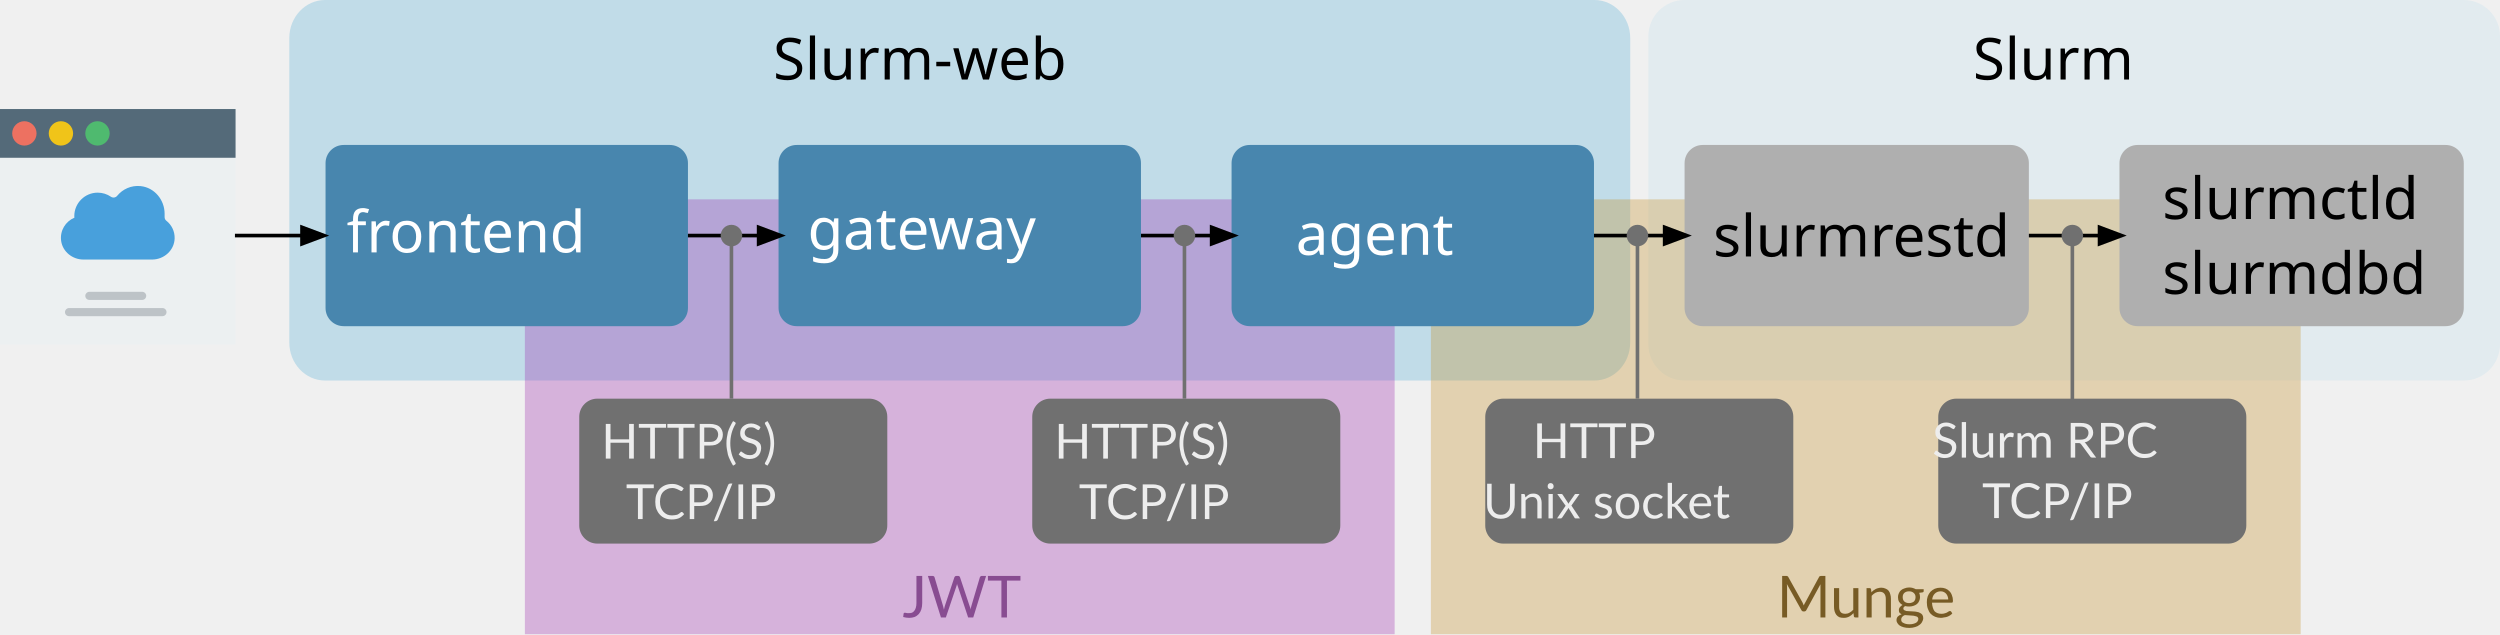
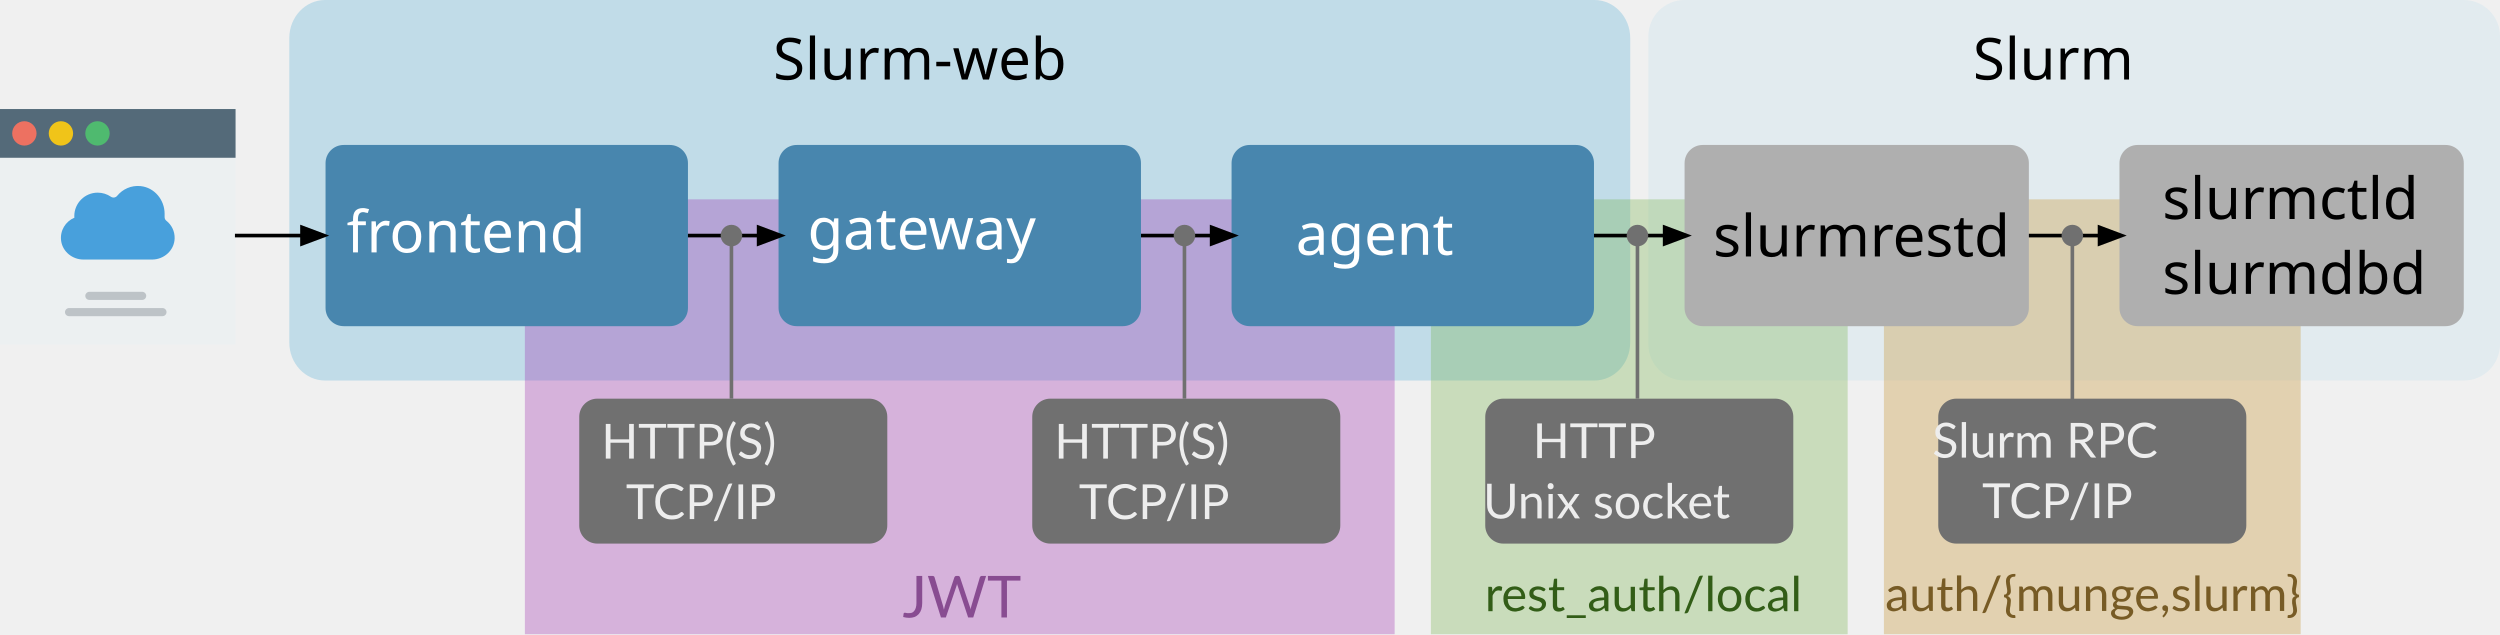
<svg xmlns="http://www.w3.org/2000/svg" xmlns:xlink="http://www.w3.org/1999/xlink" width="182.517mm" height="46.302mm" viewBox="0 0 182.517 46.302" version="1.1" id="svg5">
  <defs id="defs2">
    <linearGradient id="linearGradient829828">
      <stop id="stop829824" stop-color="#dfdfdf" offset="0" />
      <stop id="stop829826" stop-color="#dfdfdf" stop-opacity="0" offset="1" />
    </linearGradient>
    <linearGradient id="linearGradient707963-8">
      <stop id="stop707959" stop-color="#9a3af6" offset="0" />
      <stop id="stop707961" stop-color="#6129ef" offset="1" />
    </linearGradient>
    <filter id="filter719603" x="-0.081" y="-0.162" width="1.162" height="1.323" color-interpolation-filters="sRGB">
      <feGaussianBlur id="feGaussianBlur719605" stdDeviation="0.62" />
    </filter>
    <linearGradient id="linearGradient814640" x1="40.893" x2="51.208" y1="115.41" y2="115.76" gradientTransform="matrix(1.7433,0,0,1.7433,-5.8365,-85.086)" gradientUnits="userSpaceOnUse" xlink:href="#linearGradient707963-8" />
    <linearGradient id="linearGradient831964" x1="56.292" x2="56.292" y1="112.5" y2="95.5" gradientUnits="userSpaceOnUse" xlink:href="#linearGradient829828" />
    <linearGradient id="linearGradient831982" x1="56.292" x2="56.292" y1="110.5" y2="93.5" gradientUnits="userSpaceOnUse" xlink:href="#linearGradient829828" />
    <linearGradient id="linearGradient832002" x1="47.26" x2="65.606" y1="104.49" y2="104.49" gradientUnits="userSpaceOnUse" xlink:href="#linearGradient707963-8" />
    <linearGradient id="linearGradient5578" x1="47.26" x2="65.606" y1="115.49" y2="115.49" gradientUnits="userSpaceOnUse">
      <stop id="stop719029" stop-color="#5c2ef0" offset="0" />
      <stop id="stop719031" stop-color="#231b8f" offset="1" />
    </linearGradient>
    <linearGradient id="linearGradient5580" x1="47.26" x2="65.606" y1="93.748" y2="93.748" gradientUnits="userSpaceOnUse">
      <stop id="stop692943" stop-color="#eb49fe" offset="0" />
      <stop id="stop692945" stop-color="#9a3af6" offset="1" />
    </linearGradient>
  </defs>
  <g id="layer1" transform="translate(21.12105,-22.48958)">
    <rect style="fill:#e2ebef;fill-opacity:1;stroke:none;stroke-width:0.811;stroke-linecap:round;stroke-linejoin:round;stroke-opacity:1" id="rect16105" width="62.177" height="27.781" x="99.219" y="22.49" rx="2.646" ry="2.646" />
    <rect style="fill:#c1dce8;fill-opacity:1;stroke:none;stroke-width:1.018;stroke-linecap:round;stroke-linejoin:round;stroke-opacity:1" id="rect15627" width="97.896" height="27.781" x="4e-07" y="22.49" rx="2.611" ry="2.778" />
+     <rect style="opacity:0.3;fill:#6faf40;fill-opacity:1;stroke-width:0.424;stroke-linecap:round;stroke-linejoin:round" id="rect5299" width="30.427" height="31.75" x="83.344" y="37.042" />
    <rect style="opacity:0.3;fill:#9c21ac;fill-opacity:1;stroke-width:0.613;stroke-linecap:round;stroke-linejoin:round" id="rect1291" width="63.5" height="31.75" x="17.198" y="37.042" />
-     <rect style="opacity:0.3;fill:#c38a1c;fill-opacity:1;stroke-width:0.613;stroke-linecap:round;stroke-linejoin:round" id="rect1373" width="63.5" height="31.75" x="83.344" y="37.042" />
+     <rect style="opacity:0.3;fill:#c38a1c;fill-opacity:1;stroke-width:0.424;stroke-linecap:round;stroke-linejoin:round" id="rect1373" width="30.427" height="31.75" x="116.417" y="37.042" />
    <rect style="fill:#707070;fill-opacity:1;stroke:none;stroke-width:1.078;stroke-linecap:round;stroke-linejoin:round;stroke-opacity:1" id="rect40495" width="22.49" height="10.583" x="54.24" y="51.594" rx="1.323" ry="1.323" />
    <rect style="fill:#707070;fill-opacity:1;stroke:none;stroke-width:1.078;stroke-linecap:round;stroke-linejoin:round;stroke-opacity:1" id="rect40497" width="22.49" height="10.583" x="21.167" y="51.594" rx="1.323" ry="1.323" />
    <rect style="fill:#707070;fill-opacity:1;stroke:none;stroke-width:1.078;stroke-linecap:round;stroke-linejoin:round;stroke-opacity:1" id="rect40253" width="22.49" height="10.583" x="120.385" y="51.594" rx="1.323" ry="1.323" />
    <rect style="fill:#707070;fill-opacity:1;stroke:none;stroke-width:1.078;stroke-linecap:round;stroke-linejoin:round;stroke-opacity:1" id="rect40070" width="22.49" height="10.583" x="87.312" y="51.594" rx="1.323" ry="1.323" />
    <g id="g16791" transform="matrix(0.2965158,0,0,0.2965158,-21.12105,30.44989)">
      <rect style="fill:#ecf0f1" width="58" height="58" id="rect16714" x="0" y="0" />
      <rect style="fill:#546a79" width="58" height="12" id="rect16716" x="0" y="0" />
      <circle style="fill:#ed7161" cx="6" cy="6" r="3" id="circle16718" />
      <circle style="fill:#f0c419" cx="15" cy="6" r="3" id="circle16720" />
      <circle style="fill:#4fba6f" cx="24" cy="6" r="3" id="circle16722" />
      <g id="g16728">
        <path style="fill:#bdc3c7" d="m 22,47 h 13 c 0.552,0 1,-0.447 1,-1 0,-0.553 -0.448,-1 -1,-1 H 22 c -0.552,0 -1,0.447 -1,1 0,0.553 0.448,1 1,1 z" id="path16724" />
        <path style="fill:#bdc3c7" d="M 40,49 H 17 c -0.552,0 -1,0.447 -1,1 0,0.553 0.448,1 1,1 h 23 c 0.552,0 1,-0.447 1,-1 0,-0.553 -0.448,-1 -1,-1 z" id="path16726" />
      </g>
      <path style="fill:#48a0dc" d="m 40.529,26.598 v -0.821 c 0,-3.427 -2.511,-6.462 -5.92,-6.803 -2.319,-0.232 -4.431,0.76 -5.771,2.404 -0.374,0.459 -1.046,0.546 -1.534,0.212 -0.924,-0.632 -2.041,-1.003 -3.245,-1.003 -3.184,0 -5.765,2.581 -5.765,5.765 0,0.138 0.011,0.272 0.021,0.408 -2.164,0.899 -3.624,3.179 -3.258,5.726 0.383,2.665 2.796,4.572 5.489,4.572 h 12.161 2.471 2.269 c 2.915,0 5.447,-2.244 5.551,-5.157 0.064,-1.793 -0.756,-3.395 -2.057,-4.412 -0.272,-0.21 -0.412,-0.548 -0.412,-0.891 z" id="path16730" />
      <g id="g16732" />
      <g id="g16734" />
      <g id="g16736" />
      <g id="g16738" />
      <g id="g16740" />
      <g id="g16742" />
      <g id="g16744" />
      <g id="g16746" />
      <g id="g16748" />
      <g id="g16750" />
      <g id="g16752" />
      <g id="g16754" />
      <g id="g16756" />
      <g id="g16758" />
      <g id="g16760" />
    </g>
    <rect style="fill:#4886ae;fill-opacity:1;stroke-width:0.528;stroke-linecap:round;stroke-linejoin:round" id="rect10732" width="26.458" height="13.229" x="68.792" y="33.073" rx="1.323" ry="1.323" />
    <text xml:space="preserve" style="font-style:normal;font-weight:normal;font-size:4.233px;line-height:1.25;font-family:sans-serif;text-align:center;text-anchor:middle;fill:#000000;fill-opacity:1;stroke:none;stroke-width:0.265" x="81.996" y="41.095" id="text10736">
      <tspan style="font-style:normal;font-variant:normal;font-weight:normal;font-stretch:normal;font-size:4.233px;font-family:Raleway;-inkscape-font-specification:Raleway;text-align:center;text-anchor:middle;fill:#ffffff;fill-opacity:1;stroke-width:0.265" x="81.996" y="41.095" id="tspan1473">agent</tspan>
    </text>
    <rect style="fill:#afafaf;stroke-width:0.514;stroke-linecap:round;stroke-linejoin:round" id="rect14344" width="25.135" height="13.229" x="101.865" y="33.073" rx="1.323" ry="1.323" />
    <text xml:space="preserve" style="font-style:normal;font-weight:normal;font-size:4.233px;line-height:1.25;font-family:sans-serif;fill:#000000;fill-opacity:1;stroke:none;stroke-width:0.265" x="103.955" y="41.211" id="text14348">
      <tspan id="tspan14346" style="font-style:normal;font-variant:normal;font-weight:normal;font-stretch:normal;font-size:4.233px;font-family:Raleway;-inkscape-font-specification:Raleway;stroke-width:0.265" x="103.955" y="41.211">slurmrestd</tspan>
    </text>
    <rect style="fill:#afafaf;stroke-width:0.514;stroke-linecap:round;stroke-linejoin:round" id="rect15602" width="25.135" height="13.229" x="133.615" y="33.073" rx="1.323" ry="1.323" />
    <text xml:space="preserve" style="font-style:normal;font-weight:normal;font-size:4.233px;line-height:1.25;font-family:sans-serif;fill:#000000;fill-opacity:1;stroke:none;stroke-width:0.265" x="136.748" y="38.479" id="text15606">
      <tspan id="tspan15604" style="font-style:normal;font-variant:normal;font-weight:normal;font-stretch:normal;font-size:4.233px;font-family:Raleway;-inkscape-font-specification:Raleway;stroke-width:0.265" x="136.748" y="38.479">slurmctld</tspan>
      <tspan style="font-style:normal;font-variant:normal;font-weight:normal;font-stretch:normal;font-size:4.233px;font-family:Raleway;-inkscape-font-specification:Raleway;stroke-width:0.265" x="136.748" y="43.944" id="tspan53566">slurmdbd</tspan>
    </text>
    <rect style="fill:#4886ae;fill-opacity:1;stroke-width:0.528;stroke-linecap:round;stroke-linejoin:round" id="rect30772" width="26.458" height="13.229" x="2.646" y="33.073" rx="1.323" ry="1.323" />
    <text xml:space="preserve" style="font-style:normal;font-weight:normal;font-size:4.233px;line-height:1.25;font-family:sans-serif;text-align:center;text-anchor:middle;fill:#000000;fill-opacity:1;stroke:none;stroke-width:0.265" x="15.652" y="40.911" id="text28920">
      <tspan style="font-style:normal;font-variant:normal;font-weight:normal;font-stretch:normal;font-size:4.233px;font-family:Raleway;-inkscape-font-specification:Raleway;text-align:center;text-anchor:middle;fill:#ffffff;fill-opacity:1;stroke-width:0.265" x="15.652" y="40.911" id="tspan29276">frontend</tspan>
    </text>
    <path style="fill:none;stroke:#000000;stroke-width:0.265px;stroke-linecap:butt;stroke-linejoin:miter;stroke-opacity:1" d="M -3.969,39.687 H 2.381" id="path31010" />
    <path style="fill:none;stroke:#000000;stroke-width:0.265px;stroke-linecap:butt;stroke-linejoin:miter;stroke-opacity:1" d="m 95.25,39.687 6.615,10e-7" id="path31623" />
    <path style="fill:none;stroke:#000000;stroke-width:0.265px;stroke-linecap:butt;stroke-linejoin:miter;stroke-opacity:1" d="m 127,39.688 h 6.615" id="path31724" />
    <path style="fill:#000000;fill-opacity:1;stroke:none;stroke-width:0.265px;stroke-linecap:butt;stroke-linejoin:miter;stroke-opacity:1" d="m 0.794,38.894 v 1.588 l 2.117,-0.794 z" id="path32033" />
    <path style="fill:#000000;fill-opacity:1;stroke:none;stroke-width:0.265px;stroke-linecap:butt;stroke-linejoin:miter;stroke-opacity:1" d="m 100.277,38.894 v 1.588 l 2.117,-0.794 z" id="path32839" />
    <path style="fill:#000000;fill-opacity:1;stroke:none;stroke-width:0.265px;stroke-linecap:butt;stroke-linejoin:miter;stroke-opacity:1" d="m 132.027,38.894 v 1.588 l 2.117,-0.794 z" id="path32841" />
    <path style="fill:none;stroke:#000000;stroke-width:0.265px;stroke-linecap:butt;stroke-linejoin:miter;stroke-opacity:1" d="m 62.177,39.687 6.615,10e-7" id="path1193" />
    <path style="fill:#000000;fill-opacity:1;stroke:none;stroke-width:0.265px;stroke-linecap:butt;stroke-linejoin:miter;stroke-opacity:1" d="m 67.204,38.894 v 1.588 l 2.117,-0.794 z" id="path1195" />
    <rect style="fill:#4886ae;fill-opacity:1;stroke-width:0.528;stroke-linecap:round;stroke-linejoin:round" id="rect1986" width="26.458" height="13.229" x="35.719" y="33.073" rx="1.323" ry="1.323" />
    <text xml:space="preserve" style="font-style:normal;font-weight:normal;font-size:4.233px;line-height:1.25;font-family:sans-serif;text-align:center;text-anchor:middle;fill:#000000;fill-opacity:1;stroke:none;stroke-width:0.265" x="48.923" y="40.695" id="text1992">
      <tspan style="font-style:normal;font-variant:normal;font-weight:normal;font-stretch:normal;font-size:4.233px;font-family:Raleway;-inkscape-font-specification:Raleway;text-align:center;text-anchor:middle;fill:#ffffff;fill-opacity:1;stroke-width:0.265" x="48.923" y="40.695" id="tspan1990">gateway</tspan>
    </text>
    <path style="fill:none;stroke:#000000;stroke-width:0.265px;stroke-linecap:butt;stroke-linejoin:miter;stroke-opacity:1" d="m 29.104,39.687 6.615,10e-7" id="path1994" />
    <path style="fill:#000000;fill-opacity:1;stroke:none;stroke-width:0.265px;stroke-linecap:butt;stroke-linejoin:miter;stroke-opacity:1" d="m 34.131,38.894 v 1.588 l 2.117,-0.794 z" id="path1996" />
    <text xml:space="preserve" style="font-style:normal;font-weight:normal;font-size:4.233px;line-height:1.25;font-family:sans-serif;text-align:center;text-anchor:middle;fill:#000000;fill-opacity:1;stroke:none;stroke-width:0.265" x="48.785" y="28.298" id="text4459">
      <tspan style="font-style:normal;font-variant:normal;font-weight:normal;font-stretch:normal;font-size:4.233px;font-family:Raleway;-inkscape-font-specification:Raleway;text-align:center;text-anchor:middle;fill:#000000;fill-opacity:1;stroke-width:0.265" x="48.785" y="28.298" id="tspan4457">Slurm-web</tspan>
    </text>
    <text xml:space="preserve" style="font-style:normal;font-weight:normal;font-size:4.233px;line-height:1.25;font-family:sans-serif;text-align:center;text-anchor:middle;fill:#000000;fill-opacity:1;stroke:none;stroke-width:0.265" x="131.542" y="28.298" id="text15039">
      <tspan style="font-style:normal;font-variant:normal;font-weight:normal;font-stretch:normal;font-size:4.233px;font-family:Raleway;-inkscape-font-specification:Raleway;text-align:center;text-anchor:middle;fill:#000000;fill-opacity:1;stroke-width:0.265" x="131.542" y="28.298" id="tspan15037">Slurm</tspan>
    </text>
    <text xml:space="preserve" style="font-size:3.528px;line-height:1.25;font-family:Lato;-inkscape-font-specification:Lato;fill:#ededed;fill-opacity:1;stroke-width:0.265" x="32.329" y="55.969" id="text7898">
      <tspan id="tspan7896" style="font-size:3.528px;text-align:center;text-anchor:middle;fill:#ededed;fill-opacity:1;stroke-width:0.265" x="32.329" y="55.969">HTTP(S)</tspan>
      <tspan style="font-size:3.528px;text-align:center;text-anchor:middle;fill:#ededed;fill-opacity:1;stroke-width:0.265" x="32.329" y="60.379" id="tspan7900">TCP/IP</tspan>
    </text>
    <text xml:space="preserve" style="font-size:3.528px;line-height:1.25;font-family:Lato;-inkscape-font-specification:Lato;fill:#ededed;fill-opacity:1;stroke-width:0.265" x="65.402" y="55.969" id="text11934">
      <tspan id="tspan11930" style="font-size:3.528px;text-align:center;text-anchor:middle;fill:#ededed;fill-opacity:1;stroke-width:0.265" x="65.402" y="55.969">HTTP(S)</tspan>
      <tspan style="font-size:3.528px;text-align:center;text-anchor:middle;fill:#ededed;fill-opacity:1;stroke-width:0.265" x="65.402" y="60.379" id="tspan11932">TCP/IP</tspan>
    </text>
    <text xml:space="preserve" style="font-size:3.528px;line-height:1.25;font-family:Lato;-inkscape-font-specification:Lato;fill:#ededed;fill-opacity:1;stroke-width:0.265" x="98.429" y="55.929" id="text11940">
      <tspan id="tspan11936" style="font-size:3.528px;text-align:center;text-anchor:middle;fill:#ededed;fill-opacity:1;stroke-width:0.265" x="98.429" y="55.929">HTTP</tspan>
      <tspan style="font-size:3.528px;text-align:center;text-anchor:middle;fill:#ededed;fill-opacity:1;stroke-width:0.265" x="98.429" y="60.339" id="tspan11938">Unix socket</tspan>
    </text>
    <text xml:space="preserve" style="font-size:3.528px;line-height:1.25;font-family:Lato;-inkscape-font-specification:Lato;fill:#ededed;fill-opacity:1;stroke-width:0.265" x="131.344" y="55.9" id="text31932">
      <tspan style="font-size:3.528px;text-align:center;text-anchor:middle;fill:#ededed;fill-opacity:1;stroke-width:0.265" x="131.344" y="55.9" id="tspan31930">Slurm RPC</tspan>
      <tspan style="font-size:3.528px;text-align:center;text-anchor:middle;fill:#ededed;fill-opacity:1;stroke-width:0.265" x="131.344" y="60.31" id="tspan32462">TCP/IP</tspan>
    </text>
    <path style="fill:none;stroke:#707070;stroke-width:0.265px;stroke-linecap:butt;stroke-linejoin:miter;stroke-opacity:1" d="m 32.279,39.688 10e-7,11.906" id="path34582" />
    <circle style="fill:#707070;fill-opacity:1;stroke:none;stroke-width:1.98;stroke-linecap:round;stroke-linejoin:round;stroke-opacity:1" id="path34794" cx="32.279" cy="39.688" r="0.786" />
    <path style="fill:none;stroke:#707070;stroke-width:0.265px;stroke-linecap:butt;stroke-linejoin:miter;stroke-opacity:1" d="m 65.352,39.688 v 11.906" id="path39851" />
    <circle style="fill:#707070;fill-opacity:1;stroke:none;stroke-width:1.98;stroke-linecap:round;stroke-linejoin:round;stroke-opacity:1" id="circle39853" cx="65.352" cy="39.688" r="0.786" />
    <path style="fill:none;stroke:#707070;stroke-width:0.265px;stroke-linecap:butt;stroke-linejoin:miter;stroke-opacity:1" d="m 98.425,39.688 v 11.906" id="path39855" />
    <circle style="fill:#707070;fill-opacity:1;stroke:none;stroke-width:1.98;stroke-linecap:round;stroke-linejoin:round;stroke-opacity:1" id="circle39857" cx="98.425" cy="39.688" r="0.786" />
    <path style="fill:none;stroke:#707070;stroke-width:0.265px;stroke-linecap:butt;stroke-linejoin:miter;stroke-opacity:1" d="m 130.175,39.952 v 11.906" id="path39859" />
    <circle style="fill:#707070;fill-opacity:1;stroke:none;stroke-width:1.98;stroke-linecap:round;stroke-linejoin:round;stroke-opacity:1" id="circle39861" cx="130.175" cy="39.688" r="0.786" />
    <text xml:space="preserve" style="font-size:4.233px;line-height:1.25;font-family:Lato;-inkscape-font-specification:Lato;stroke-width:0.265;fill:#884c91;fill-opacity:1" x="44.771" y="67.564" id="text10584">
      <tspan id="tspan10582" style="font-size:4.233px;stroke-width:0.265;fill:#884c91;fill-opacity:1" x="44.771" y="67.564">JWT</tspan>
    </text>
-     <text xml:space="preserve" style="font-size:4.233px;line-height:1.25;font-family:Lato;-inkscape-font-specification:Lato;stroke-width:0.265;fill:#775b25;fill-opacity:1" x="108.597" y="67.564" id="text22878">
-       <tspan id="tspan22876" style="font-size:4.233px;stroke-width:0.265;fill:#775b25;fill-opacity:1" x="108.597" y="67.564">Munge</tspan>
+     <text xml:space="preserve" style="font-size:3.528px;line-height:1.25;font-family:Lato;-inkscape-font-specification:Lato;fill:#775b25;fill-opacity:1;stroke-width:0.265" x="116.514" y="67.095" id="text22878">
+       <tspan id="tspan22876" style="font-size:3.528px;fill:#775b25;fill-opacity:1;stroke-width:0.265" x="116.514" y="67.095">auth/{munge,slurm}</tspan>
+     </text>
+     <text xml:space="preserve" style="font-size:3.528px;line-height:1.25;font-family:Lato;-inkscape-font-specification:Lato;fill:#325d17;fill-opacity:1;stroke-width:0.265" x="87.284" y="67.112" id="text5303">
+       <tspan id="tspan5301" style="font-size:3.528px;fill:#325d17;fill-opacity:1;stroke-width:0.265" x="87.284" y="67.112">rest_auth/local</tspan>
    </text>
  </g>
</svg>
